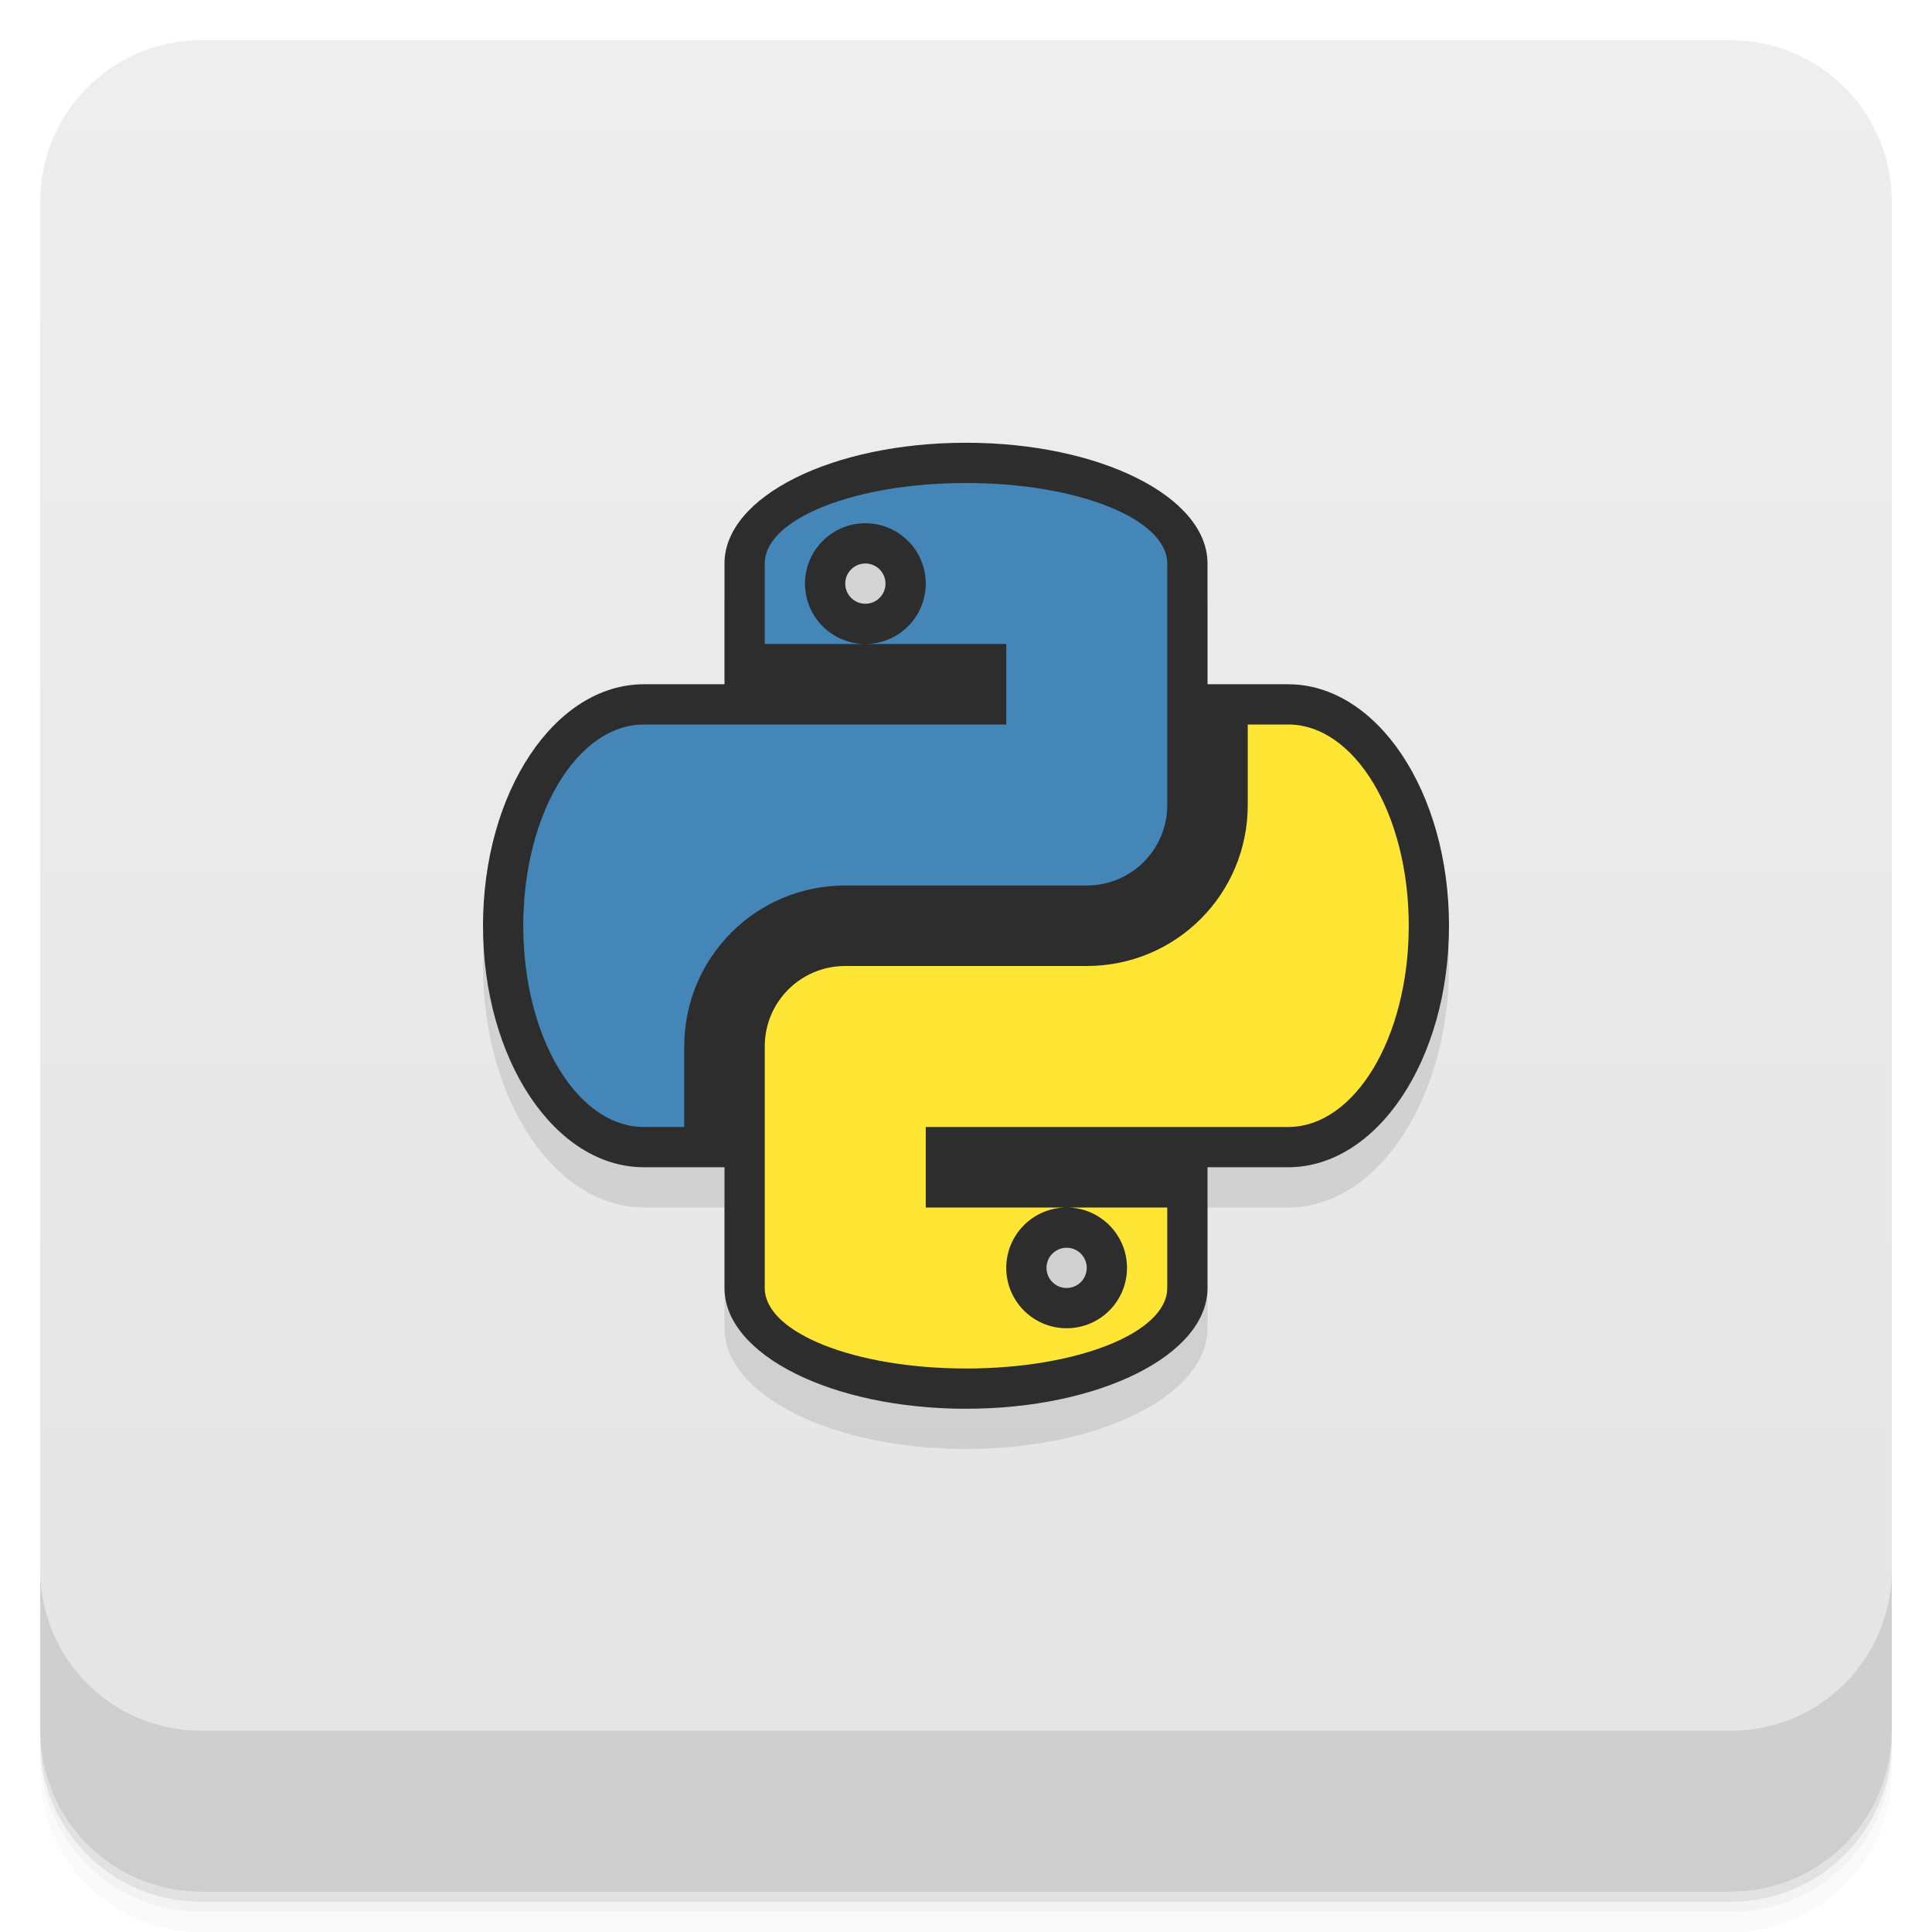
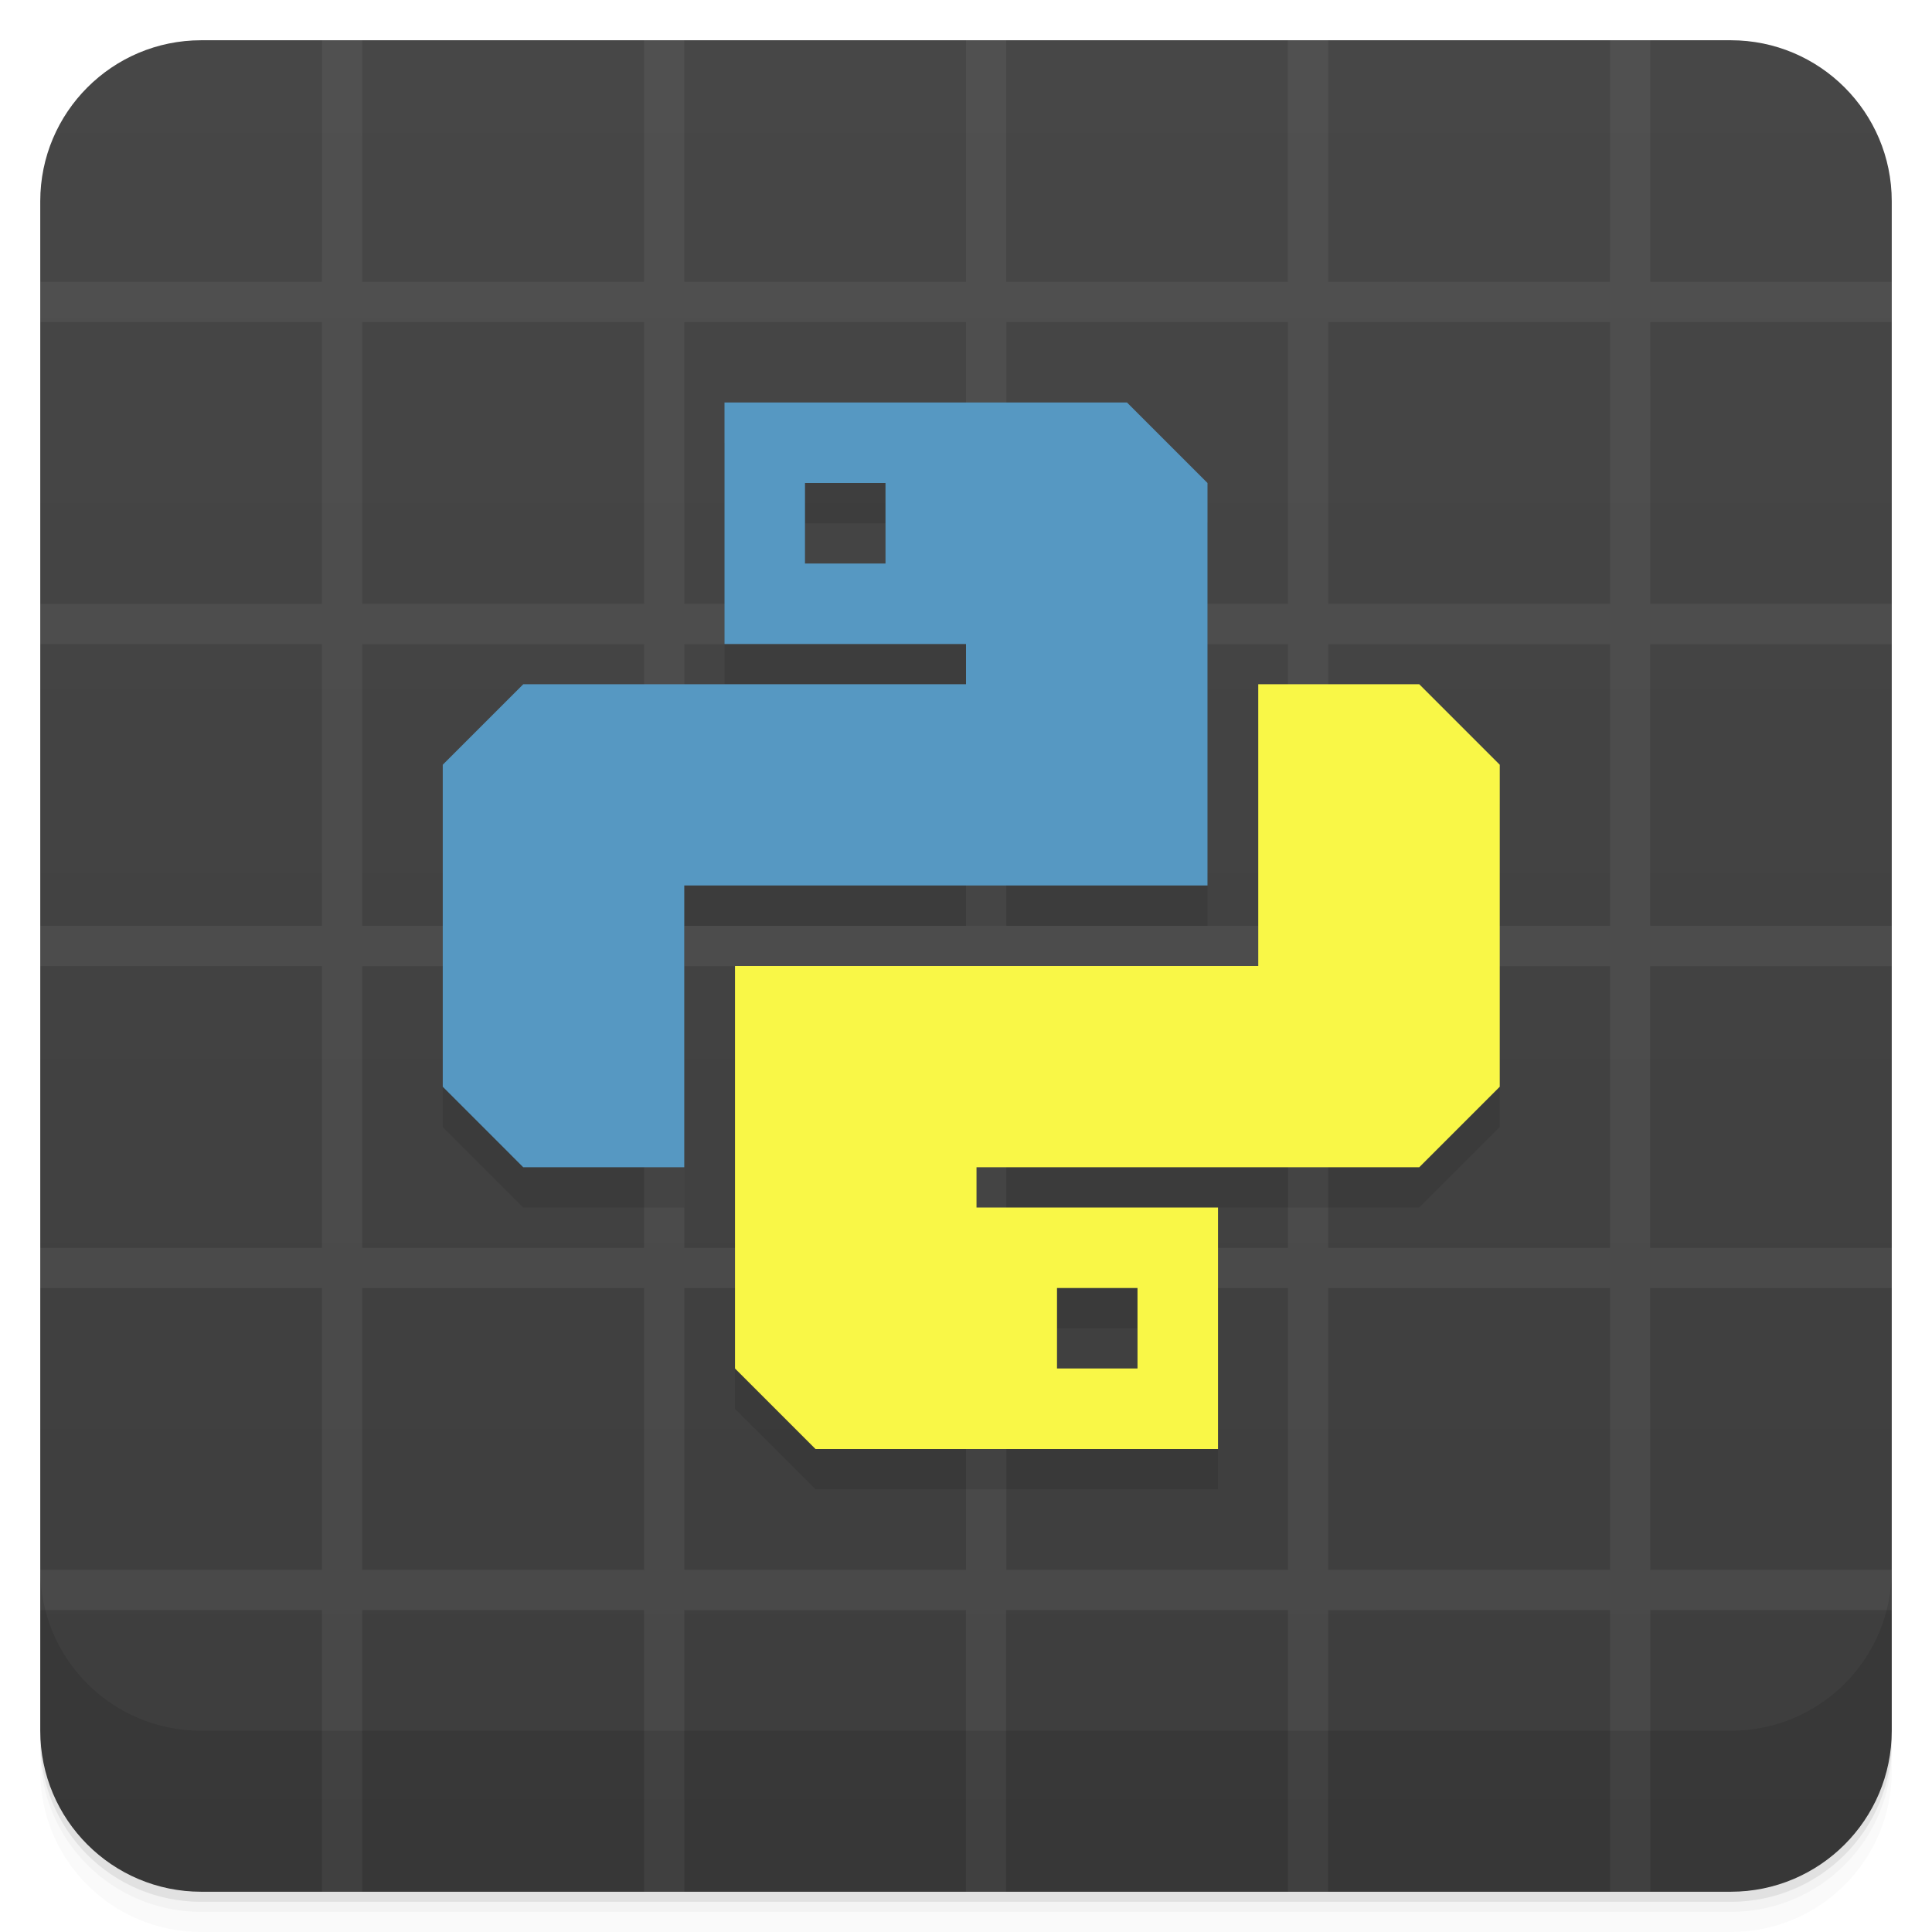
<svg xmlns="http://www.w3.org/2000/svg" version="1.1" viewBox="0 0 48 48">
  <defs>
    <linearGradient id="bg" x2="0" y1="1" y2="47" gradientUnits="userSpaceOnUse">
-       <stop style="stop-color:#eee" offset="0" />
-       <stop style="stop-color:#e4e4e4" offset="1" />
+       <stop style="stop-color:#474747" offset="0" />
+       <stop style="stop-color:#3d3d3d" offset="1" />
    </linearGradient>
  </defs>
  <path d="m1 43v0.25c0 2.216 1.784 4 4 4h38c2.216 0 4-1.784 4-4v-0.25c0 2.216-1.784 4-4 4h-38c-2.216 0-4-1.784-4-4zm0 0.5v0.5c0 2.216 1.784 4 4 4h38c2.216 0 4-1.784 4-4v-0.5c0 2.216-1.784 4-4 4h-38c-2.216 0-4-1.784-4-4z" style="opacity:.02" />
  <path d="m1 43.25v0.25c0 2.216 1.784 4 4 4h38c2.216 0 4-1.784 4-4v-0.25c0 2.216-1.784 4-4 4h-38c-2.216 0-4-1.784-4-4z" style="opacity:.05" />
  <path d="m1 43v0.25c0 2.216 1.784 4 4 4h38c2.216 0 4-1.784 4-4v-0.25c0 2.216-1.784 4-4 4h-38c-2.216 0-4-1.784-4-4z" style="opacity:.1" />
  <rect x="1" y="1" width="46" height="46" rx="4" style="fill:url(#bg)" />
+   <path d="m8.002 1v5.5l-0.002 2e-3v0.5h-7v1.002l7-2e-3v7h-7v1h6.998v7h-6.998v1h6.998v7h-6.998v1h6.998v7l-6.998-2e-3v1.002h7v6.998h1l-0.002-5.564 0.004 0.004v-1.438h6.996v6.998h1.004v-6.996h6.996v6.996h1v-6.998h7v6.998h1v-6.996l7-0.004v0.5l2e-3 -2e-3v6.502h1v-7h6v-1h-6l-2e-3 -6.996h6.002v-1.004h-6.002v-6.996h6.002v-1.004h-6.002v-6.996h6.002v-1.004h-6l2e-3 -6.996h5.998v-1h-5.998v-6.004h-1v5.51l-0.006-0.006v0.5l-6.996-0.004v-6h-1.004v6.002h-6.996v-6.002h-1v6h-7v-6h-1v6.002h-7v-1.44l0.002-4.562h-1zm1 7.004h6.998v6.996h-6.998zm8 0h6.998v6.996h-6.998zm8 0h6.998v6.996h-6.998zm8 0h6.998v6.996h-6.998zm-24 8h6.998v6.996h-6.998zm8 0h6.998v6.996h-6.998zm8 0h6.998v6.996h-6.998zm8 0h6.998v6.996h-6.998zm-24 8h6.998v6.996h-6.998zm8 0h6.998v6.996h-6.998zm8 0h6.998v6.996h-6.998zm8 0h6.998v6.996h-6.998zm-24 8h6.998v6.996h-6.998zm8 0h6.998v6.996h-6.998zm8 0h6.998v6.996h-6.998zm8 0h6.998v6.996h-6.998z" style="fill:#a0a0a0;opacity:.1" />
  <path d="m1 39v4c0 2.216 1.784 4 4 4h38c2.216 0 4-1.784 4-4v-4c0 2.216-1.784 4-4 4h-38c-2.216 0-4-1.784-4-4z" style="opacity:.1" />
-   <path d="m24 12c-3.324 0-6 1.338-6 3v3h-2c-2.216 0-4 2.676-4 6s1.784 6 4 6h2v3c0 1.662 2.676 3 6 3s6-1.338 6-3v-3h2c2.216 0 4-2.676 4-6s-1.784-6-4-6h-2v-3c0-1.662-2.676-3-6-3z" style="opacity:.1;paint-order:normal" />
-   <path d="m24 11c-3.324 0-6 1.338-6 3v3h-2c-2.216 0-4 2.676-4 6s1.784 6 4 6h2v3c0 1.662 2.676 3 6 3s6-1.338 6-3v-3h2c2.216 0 4-2.676 4-6s-1.784-6-4-6h-2v-3c0-1.662-2.676-3-6-3zm-2.5 3a0.5 0.5 0 0 1 0.5 0.5 0.5 0.5 0 0 1-0.5 0.5 0.5 0.5 0 0 1-0.5-0.5 0.5 0.5 0 0 1 0.5-0.5zm5 17a0.5 0.5 0 0 1 0.5 0.5 0.5 0.5 0 0 1-0.5 0.5 0.5 0.5 0 0 1-0.5-0.5 0.5 0.5 0 0 1 0.5-0.5z" style="fill:#2d2d2d;paint-order:normal" />
-   <path d="m24 12c-2.77 0-5 0.892-5 2v2h2.5a1.5 1.5 0 0 1-1.5-1.5 1.5 1.5 0 0 1 1.5-1.5 1.5 1.5 0 0 1 1.5 1.5 1.5 1.5 0 0 1-1.5 1.5h3.5v2h-9c-1.662 0-3 2.23-3 5s1.338 5 3 5h1v-2c0-2.216 1.784-4 4-4h6c1.108 0 2-0.892 2-2v-6c0-1.108-2.23-2-5-2z" style="fill:#4586b9;paint-order:normal" />
-   <path d="m24 34c2.77 0 5-0.892 5-2v-2h-2.5a1.5 1.5 0 0 1 1.5 1.5 1.5 1.5 0 0 1-1.5 1.5 1.5 1.5 0 0 1-1.5-1.5 1.5 1.5 0 0 1 1.5-1.5h-3.5v-2h9c1.662 0 3-2.23 3-5s-1.338-5-3-5h-1v2c0 2.216-1.784 4-4 4h-6c-1.108 0-2 0.892-2 2v6c0 1.108 2.23 2 5 2z" style="fill:#ffe634;paint-order:normal" />
+   <path d="m18 11v6h6v1h-11l-2 2v8l2 2h4v-7h13v-10l-2-2zm2 2h2v2h-2zm11.26 5v7h-13v10l2 2h10v-6h-6v-1h11l2-2v-8l-2-2zm-5 15h2v2h-2z" style="opacity:.1" />
+   <path d="m18 10v6h6v1h-11l-2 2v8l2 2h4v-7h13v-10l-2-2zm2 2h2v2h-2z" style="fill:#5698c2" />
+   <path d="m30.261 36v-6h-6v-1h11l2-2v-8l-2-2h-4v7h-13v10l2 2zm-2-2h-2v-2h2z" style="fill:#f9f747" />
</svg>
